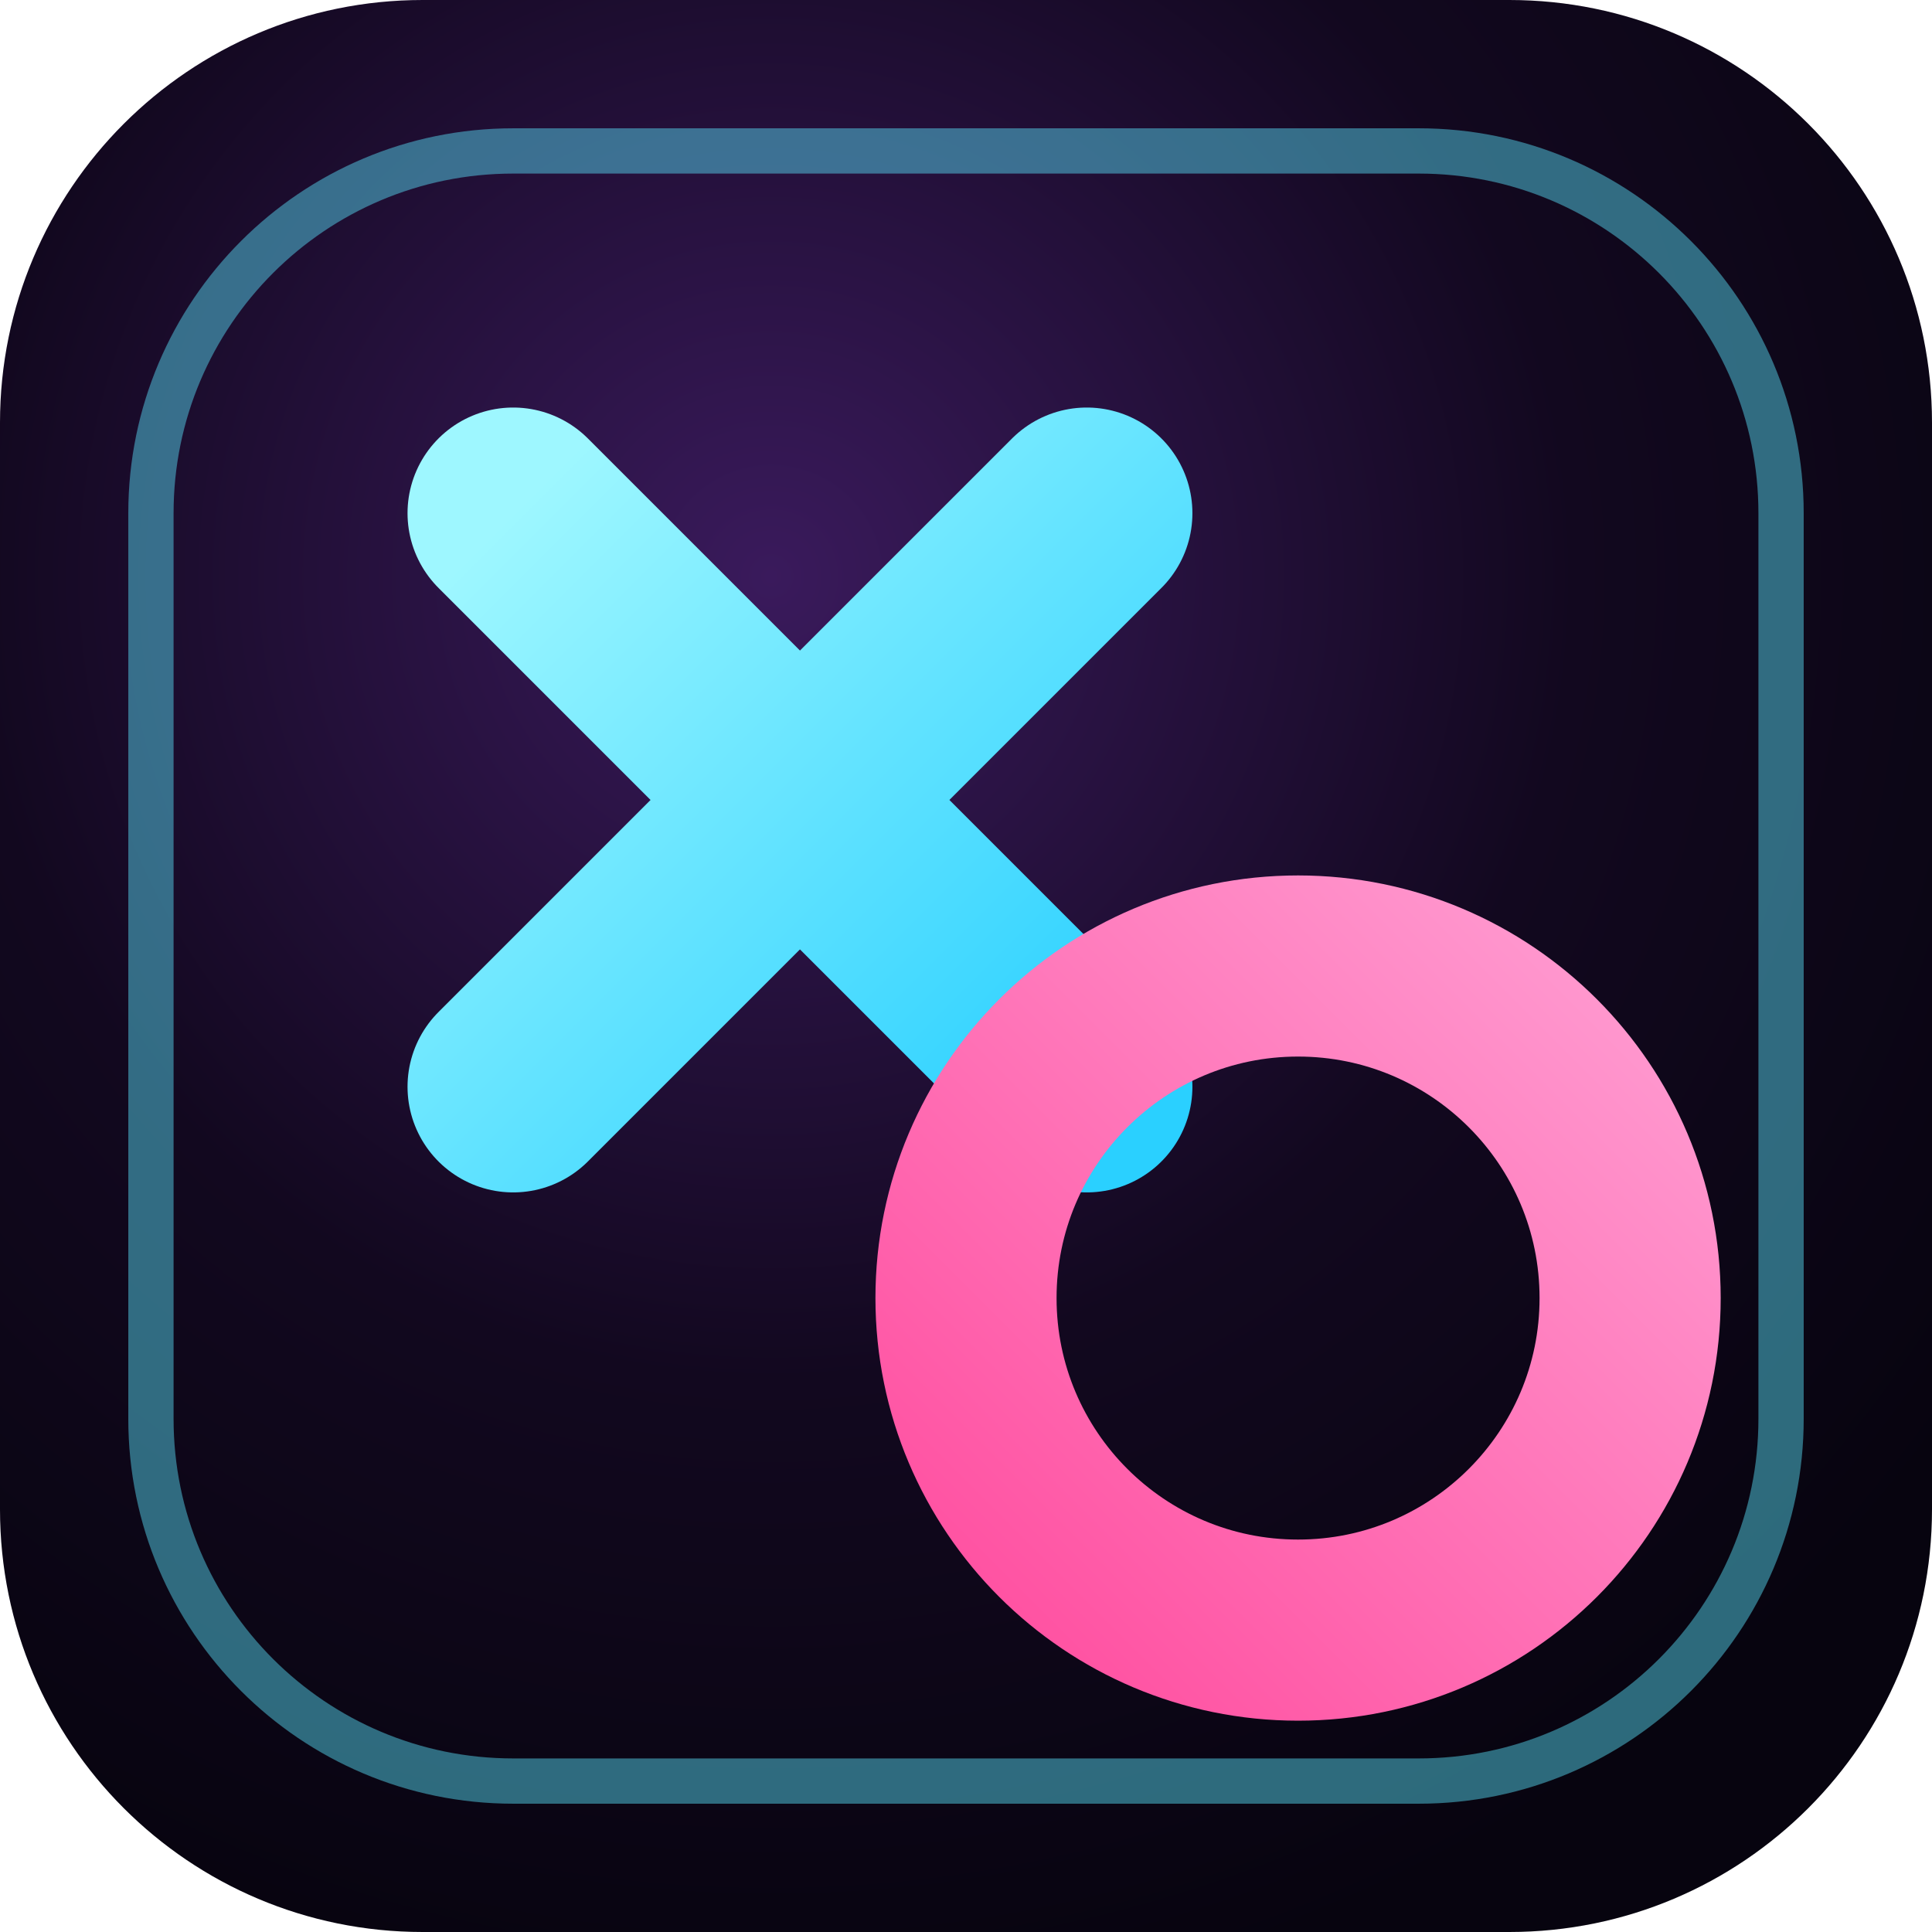
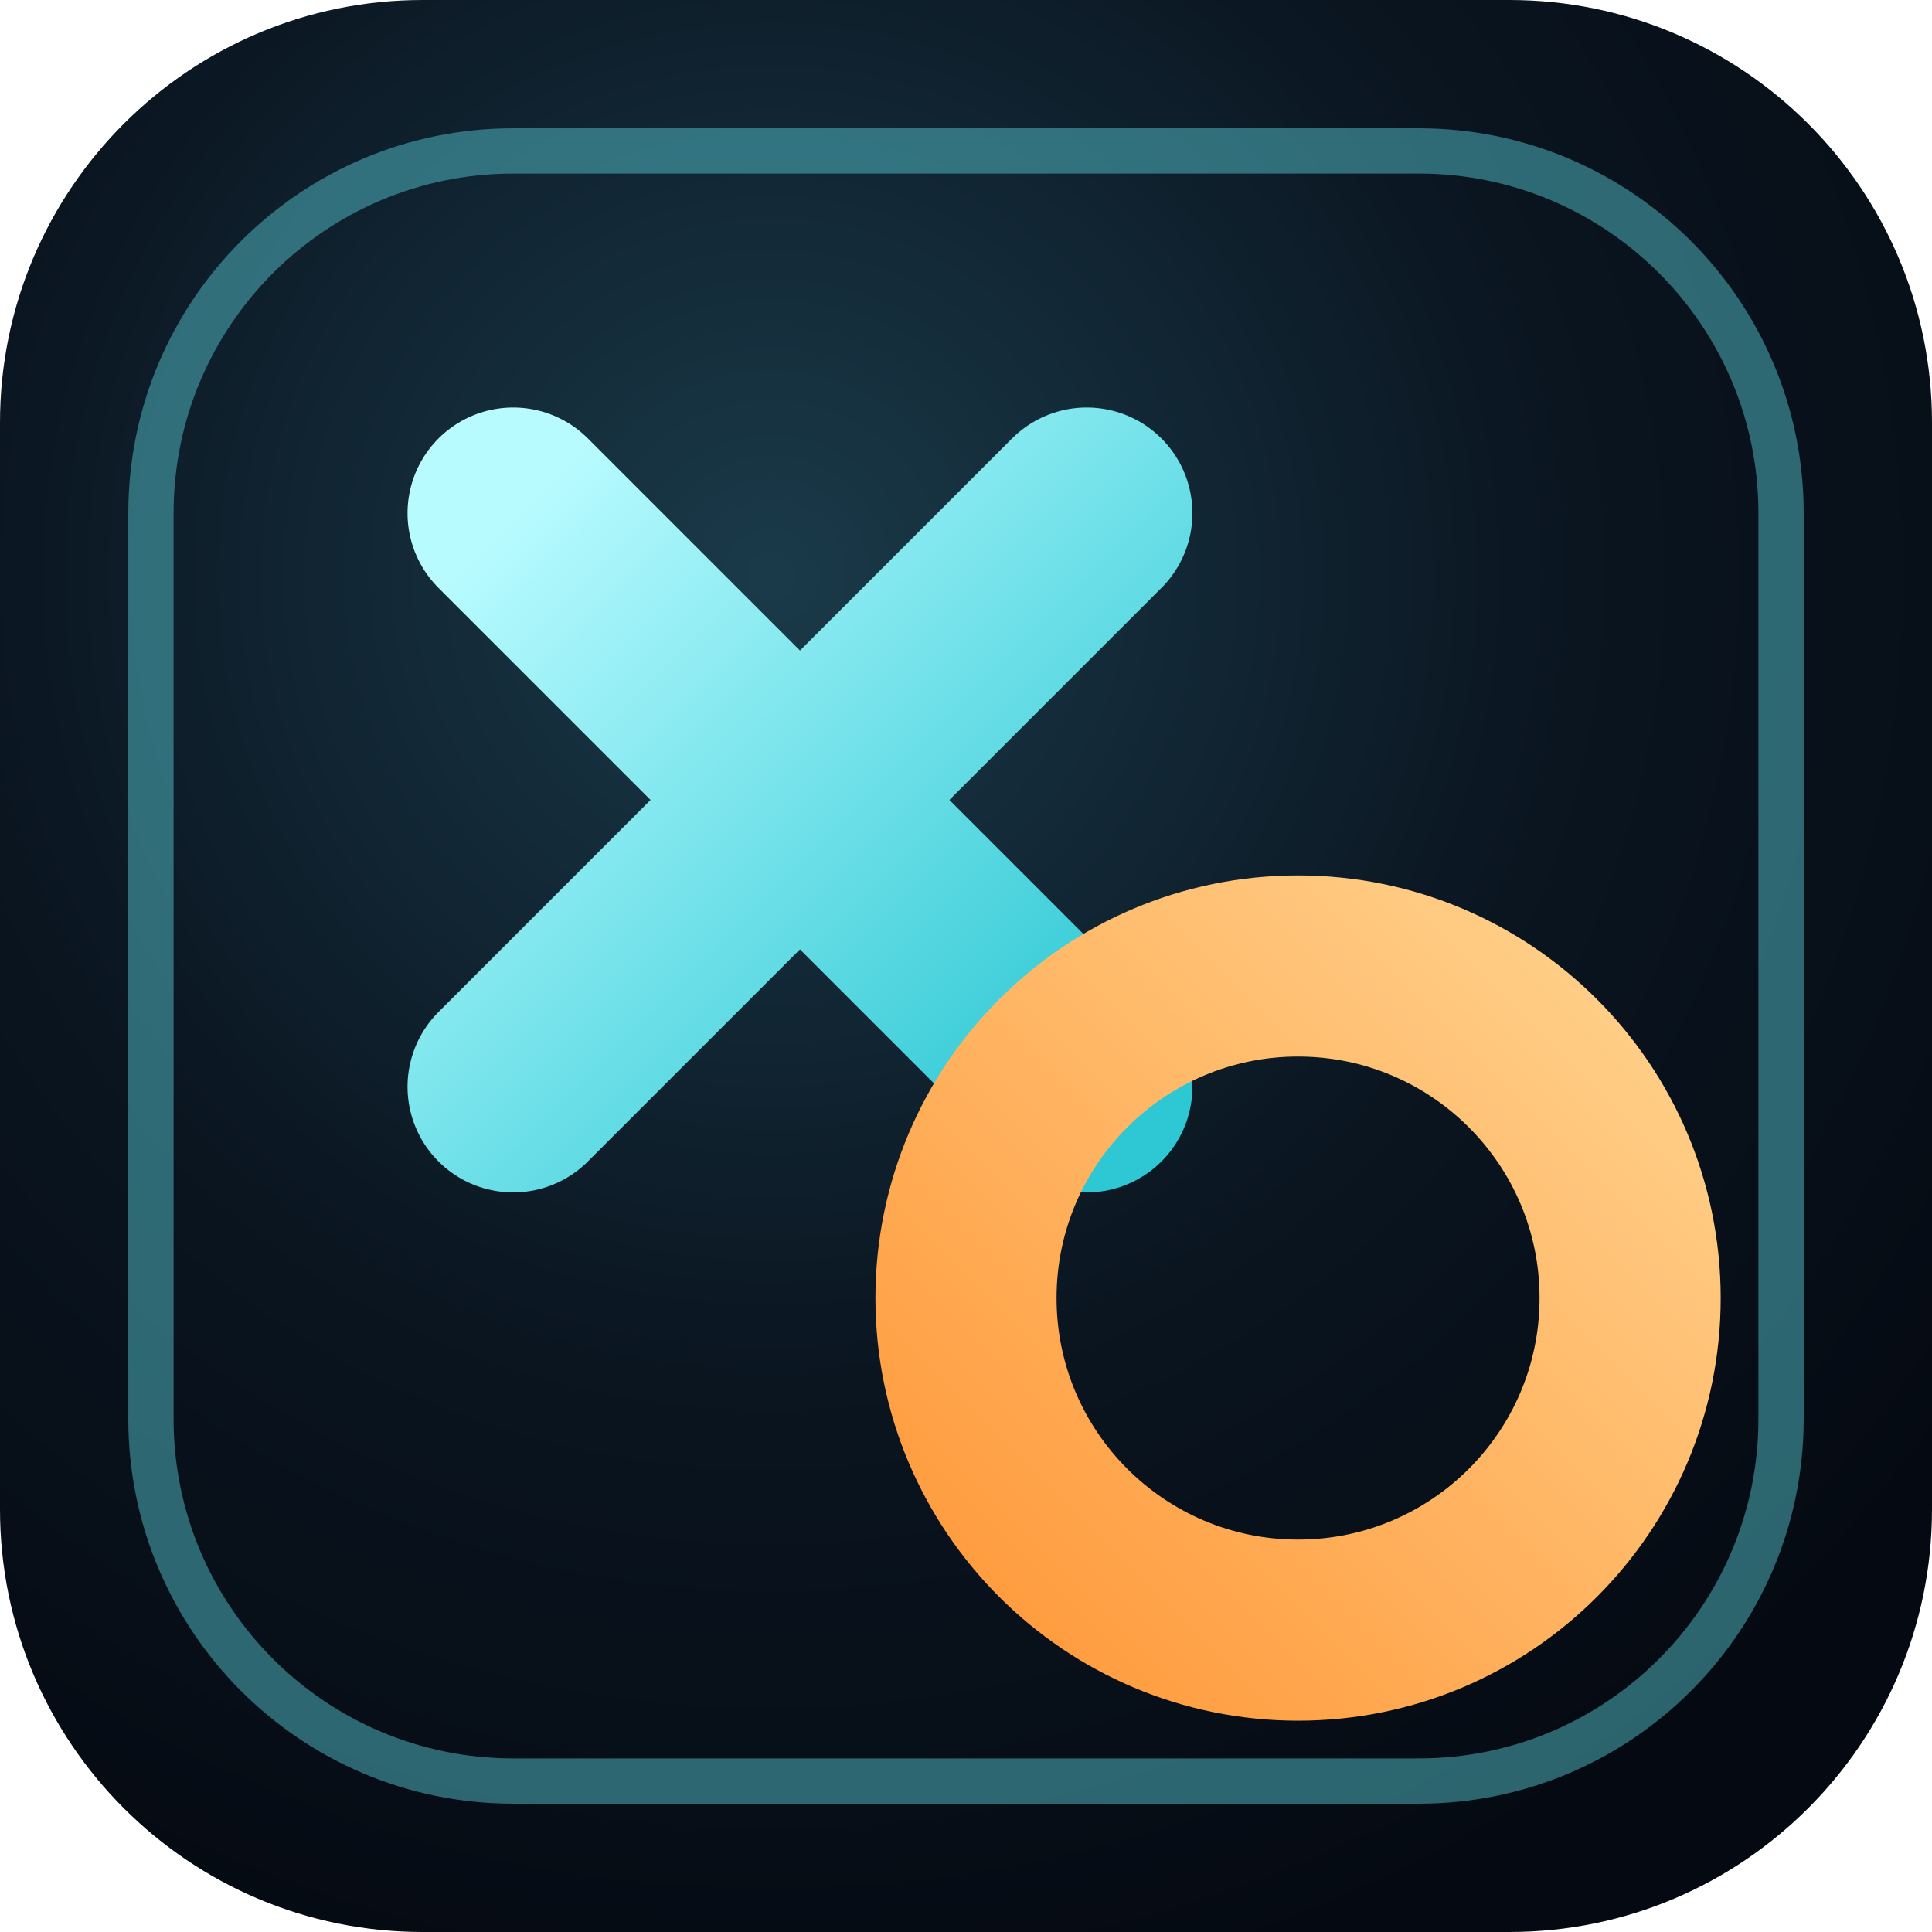
<svg xmlns="http://www.w3.org/2000/svg" viewBox="0 0 128 128">
  <defs>
    <radialGradient id="bg" cx="40%" cy="30%" r="75%">
-       <stop offset="0%" stop-color="#3a1a5c" />
-       <stop offset="55%" stop-color="#12081f" />
-       <stop offset="100%" stop-color="#07040f" />
+       <stop offset="0%" stop-color="#1a3a4a" />
+       <stop offset="55%" stop-color="#0a1520" />
+       <stop offset="100%" stop-color="#050a12" />
    </radialGradient>
    <linearGradient id="cyan" x1="0" y1="0" x2="1" y2="1">
-       <stop offset="0%" stop-color="#9ef7ff" />
-       <stop offset="100%" stop-color="#2ad0ff" />
+       <stop offset="0%" stop-color="#b8fbff" />
+       <stop offset="100%" stop-color="#2ec8d4" />
    </linearGradient>
-     <linearGradient id="mag" x1="1" y1="0" x2="0" y2="1">
-       <stop offset="0%" stop-color="#ff9ad0" />
-       <stop offset="100%" stop-color="#ff4fa0" />
+     <linearGradient id="amber" x1="1" y1="0" x2="0" y2="1">
+       <stop offset="0%" stop-color="#ffd08a" />
+       <stop offset="100%" stop-color="#ff9a3c" />
    </linearGradient>
  </defs>
  <rect width="128" height="128" rx="28" fill="url(#bg)" />
-   <rect x="10" y="10" width="108" height="108" rx="24" fill="none" stroke="#5ce8ff" stroke-opacity="0.45" stroke-width="3" />
+   <rect x="10" y="10" width="108" height="108" rx="24" fill="none" stroke="#5cd4de" stroke-opacity="0.45" stroke-width="3" />
  <g stroke="url(#cyan)" stroke-width="14" stroke-linecap="round">
    <line x1="34" y1="34" x2="72" y2="72" />
    <line x1="72" y1="34" x2="34" y2="72" />
  </g>
-   <circle cx="86" cy="86" r="22" fill="none" stroke="url(#mag)" stroke-width="12" />
+   <circle cx="86" cy="86" r="22" fill="none" stroke="url(#amber)" stroke-width="12" />
</svg>
